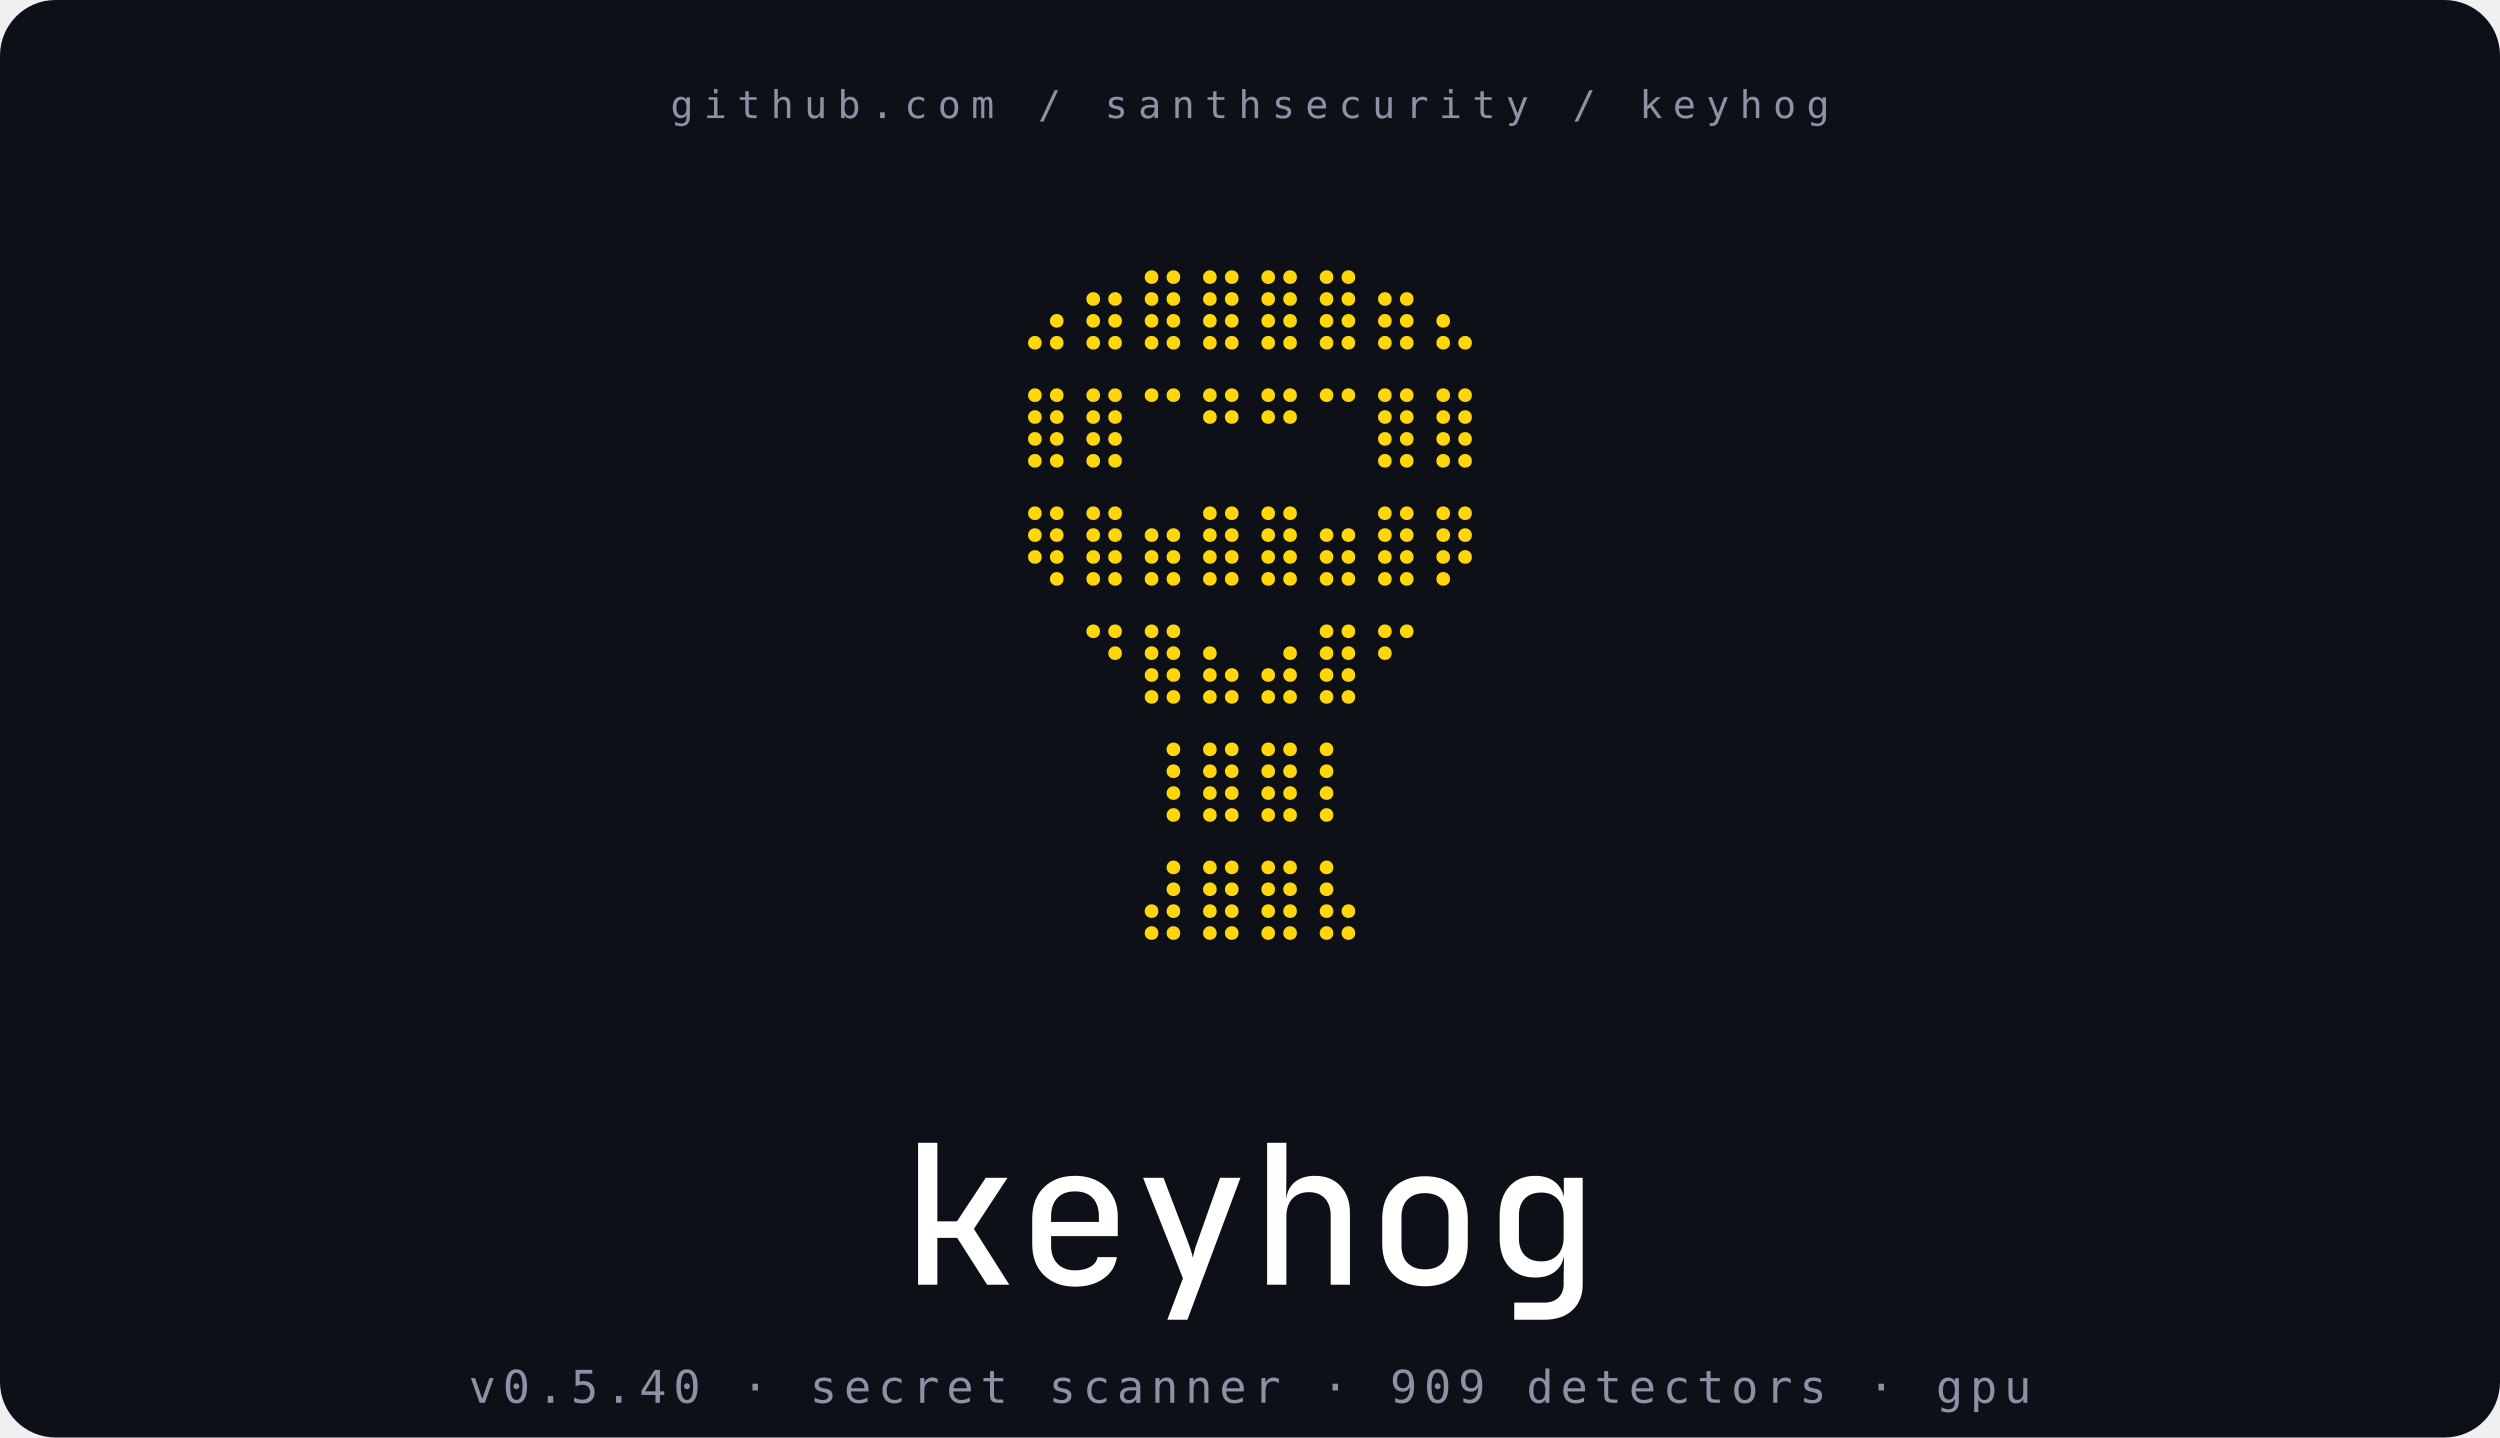
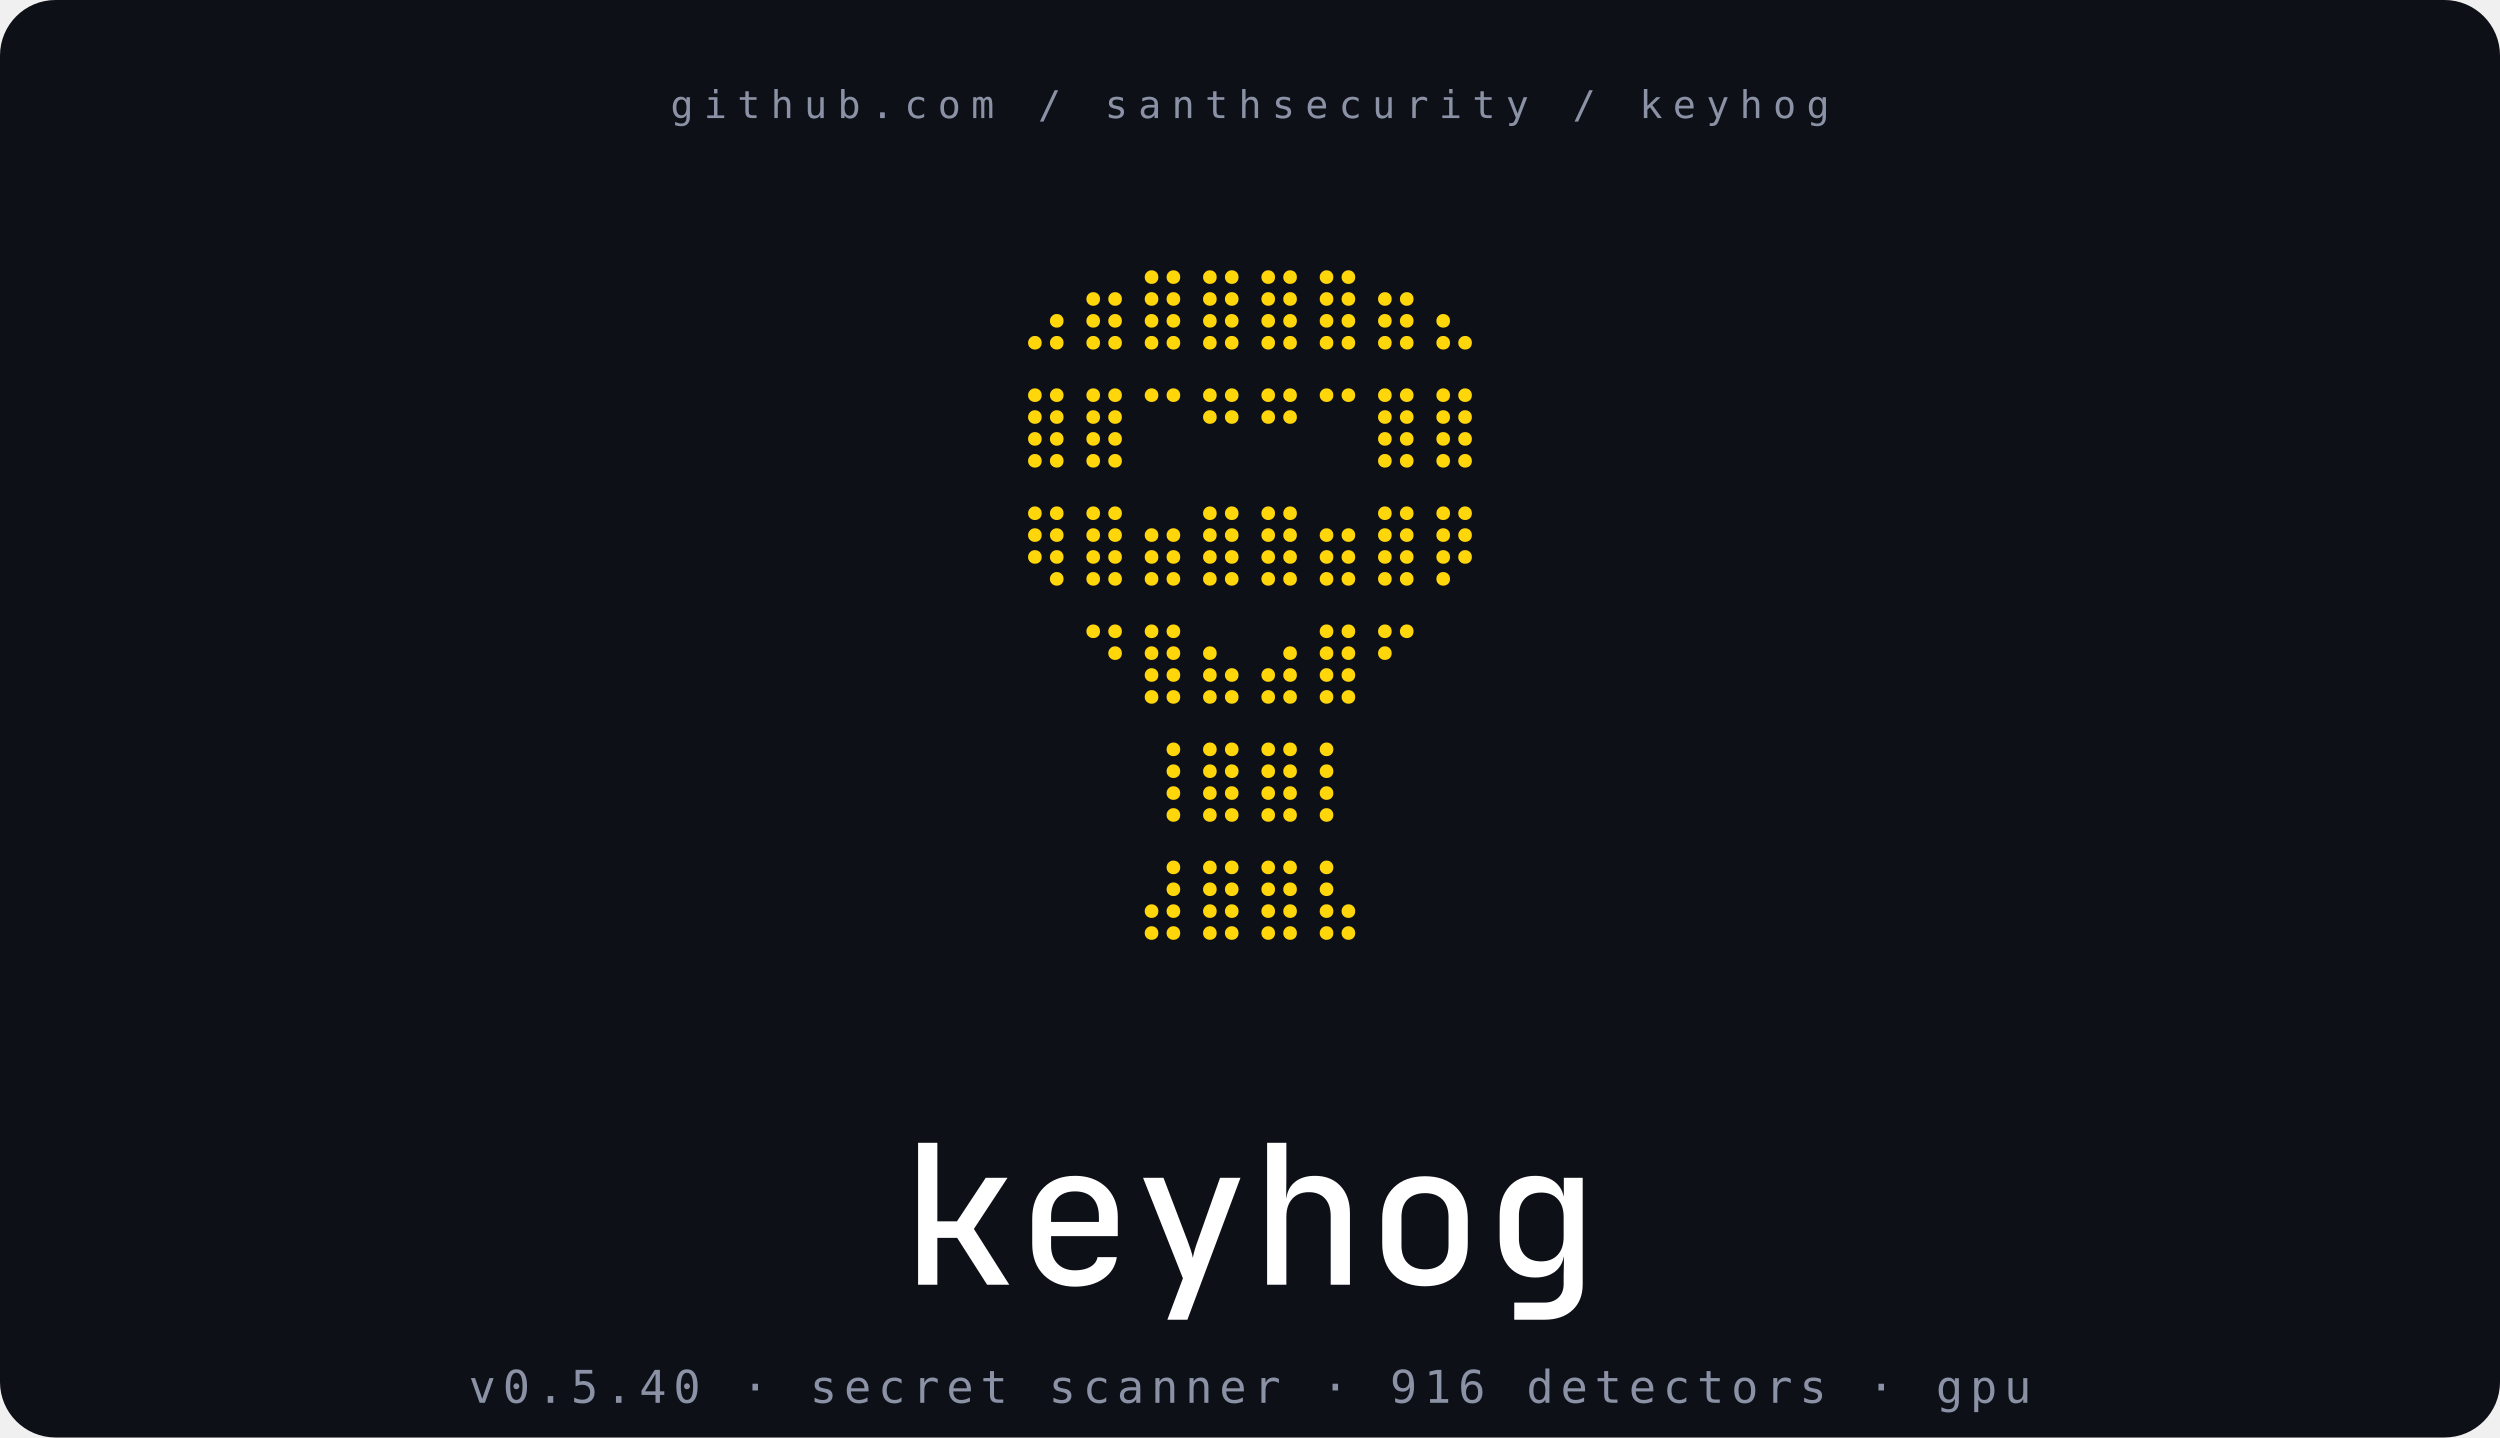
- <svg xmlns="http://www.w3.org/2000/svg" viewBox="0 0 720 414" width="720" height="414" role="img" aria-label="keyhog - secret scanner - 909 detectors - gpu">
+ <svg xmlns="http://www.w3.org/2000/svg" viewBox="0 0 720 414" width="720" height="414" role="img" aria-label="keyhog - secret scanner - 916 detectors - gpu">
  <rect x="0" y="0" width="720" height="414" rx="16" fill="#0d1017" />
  <g text-anchor="middle">
    <text fill="#8b92a6" x="360" y="34" font-family="'JetBrains Mono', ui-monospace, 'SF Mono', Menlo, Consolas, monospace" font-size="11" letter-spacing="3">github.com  /  santhsecurity  /  keyhog</text>
    <g font-family="'JetBrains Mono', ui-monospace, 'SF Mono', 'Cascadia Code', 'DejaVu Sans Mono', 'Liberation Mono', Menlo, Consolas, monospace" fill="#ffd60a" font-size="28" xml:space="preserve">
      <text x="360" y="98">⠀⣠⣶⣿⣿⣿⣿⣶⣄⠀</text>
      <text x="360" y="132">⠀⣿⣿⠉⠛⠛⠉⣿⣿⠀</text>
      <text x="360" y="166">⠀⢿⣿⣶⣿⣿⣶⣿⡿⠀</text>
      <text x="360" y="200">⠀⠀⠙⣿⣦⣴⣿⠋⠀⠀</text>
      <text x="360" y="234">⠀⠀⠀⢸⣿⣿⡇⠀⠀⠀</text>
      <text x="360" y="268">⠀⠀⠀⣼⣿⣿⣧⠀⠀⠀</text>
    </g>
    <g fill="#ffffff" transform="translate(259.20,370)">
      <g transform="translate(0.000,0) scale(0.056,-0.056)">
        <path d="M93 0V730H192V326H293L441 550H553L380 287L562 0H448L294 241H192V0Z" />
      </g>
      <g transform="translate(33.600,0) scale(0.056,-0.056)">
        <path d="M300 -10Q201 -10 140.5 49.0Q80 108 80 210V340Q80 442 140.5 501.0Q201 560 300 560Q366 560 415.5 533.5Q465 507 492.5 459.5Q520 412 520 349V250H177V202Q177 142 210.0 108.0Q243 74 300 74Q348 74 379.0 92.0Q410 110 416 142H515Q505 72 446.0 31.0Q387 -10 300 -10ZM177 349V323H423V349Q423 412 391.0 446.0Q359 480 300 480Q241 480 209.0 446.0Q177 412 177 349Z" />
      </g>
      <g transform="translate(67.200,0) scale(0.056,-0.056)">
        <path d="M175 -180 255 33 50 550H155L279 225Q287 204 295.0 180.0Q303 156 306 138Q309 156 316.0 180.0Q323 204 331 225L446 550H551L278 -180Z" />
      </g>
      <g transform="translate(100.800,0) scale(0.056,-0.056)">
        <path d="M88 0V730H187V550L186 445H187Q194 499 232.5 529.5Q271 560 334 560Q416 560 465.0 508.0Q514 456 514 368V0H415V353Q415 412 385.0 444.0Q355 476 303 476Q249 476 218.0 442.5Q187 409 187 349V0Z" />
      </g>
      <g transform="translate(134.400,0) scale(0.056,-0.056)">
        <path d="M300 -8Q199 -8 139.5 50.0Q80 108 80 212V338Q80 442 139.5 500.0Q199 558 300 558Q401 558 460.5 500.0Q520 442 520 338V212Q520 108 460.5 50.0Q401 -8 300 -8ZM300 79Q356 79 388.5 110.5Q421 142 421 203V347Q421 408 388.5 439.5Q356 471 300 471Q244 471 211.5 439.5Q179 408 179 347V203Q179 142 211.5 110.5Q244 79 300 79Z" />
      </g>
      <g transform="translate(168.000,0) scale(0.056,-0.056)">
        <path d="M159 -180V-92H314Q359 -92 386.0 -66.5Q413 -41 413 3V49L415 144H414Q404 93 365.5 65.0Q327 37 267 37Q182 37 133.0 91.5Q84 146 84 241V354Q84 449 133.0 504.5Q182 560 267 560Q325 560 363.5 532.0Q402 504 413 455H414V550H511V2Q511 -82 458.0 -131.0Q405 -180 314 -180ZM298 120Q351 120 382.0 153.0Q413 186 413 246V349Q413 408 382.0 441.0Q351 474 298 474Q243 474 213.0 442.5Q183 411 183 357V237Q183 183 213.0 151.5Q243 120 298 120Z" />
      </g>
    </g>
-     <text fill="#8b92a6" x="360" y="404" font-family="'JetBrains Mono', ui-monospace, 'SF Mono', Menlo, Consolas, monospace" font-size="13" letter-spacing="2">v0.5.40  ·  secret scanner  ·  909 detectors  ·  gpu</text>
+     <text fill="#8b92a6" x="360" y="404" font-family="'JetBrains Mono', ui-monospace, 'SF Mono', Menlo, Consolas, monospace" font-size="13" letter-spacing="2">v0.5.40  ·  secret scanner  ·  916 detectors  ·  gpu</text>
  </g>
</svg>
